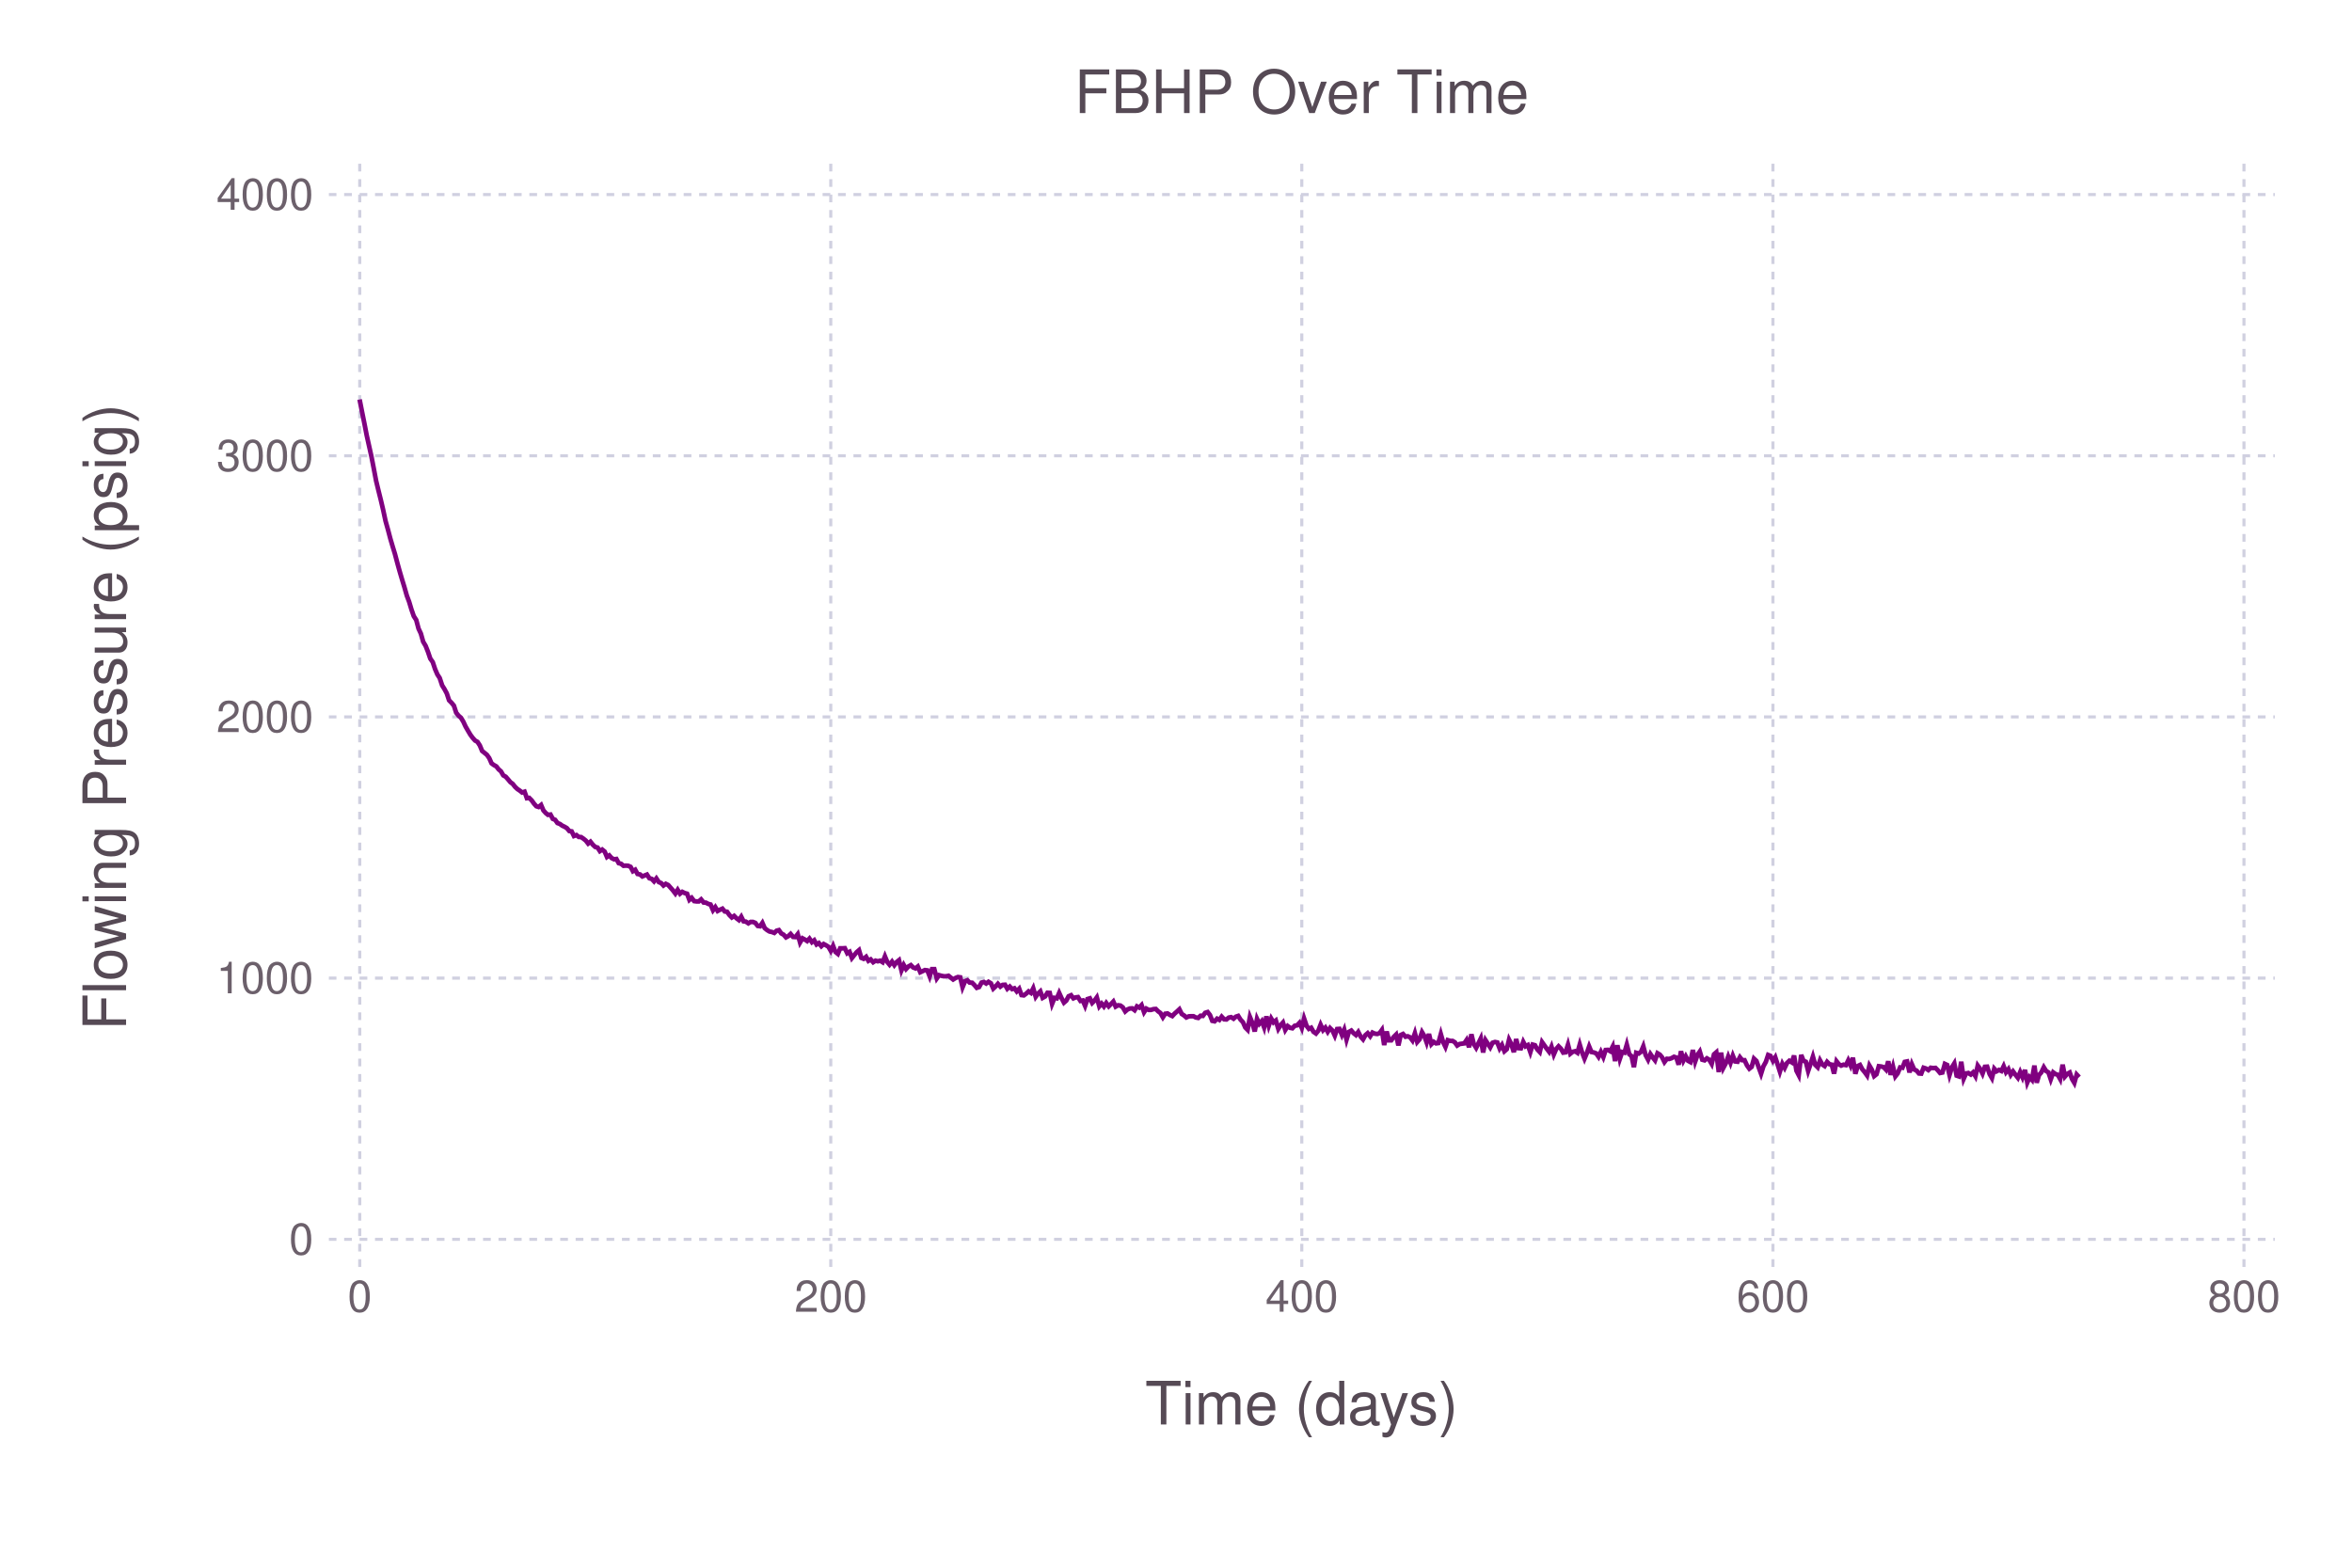
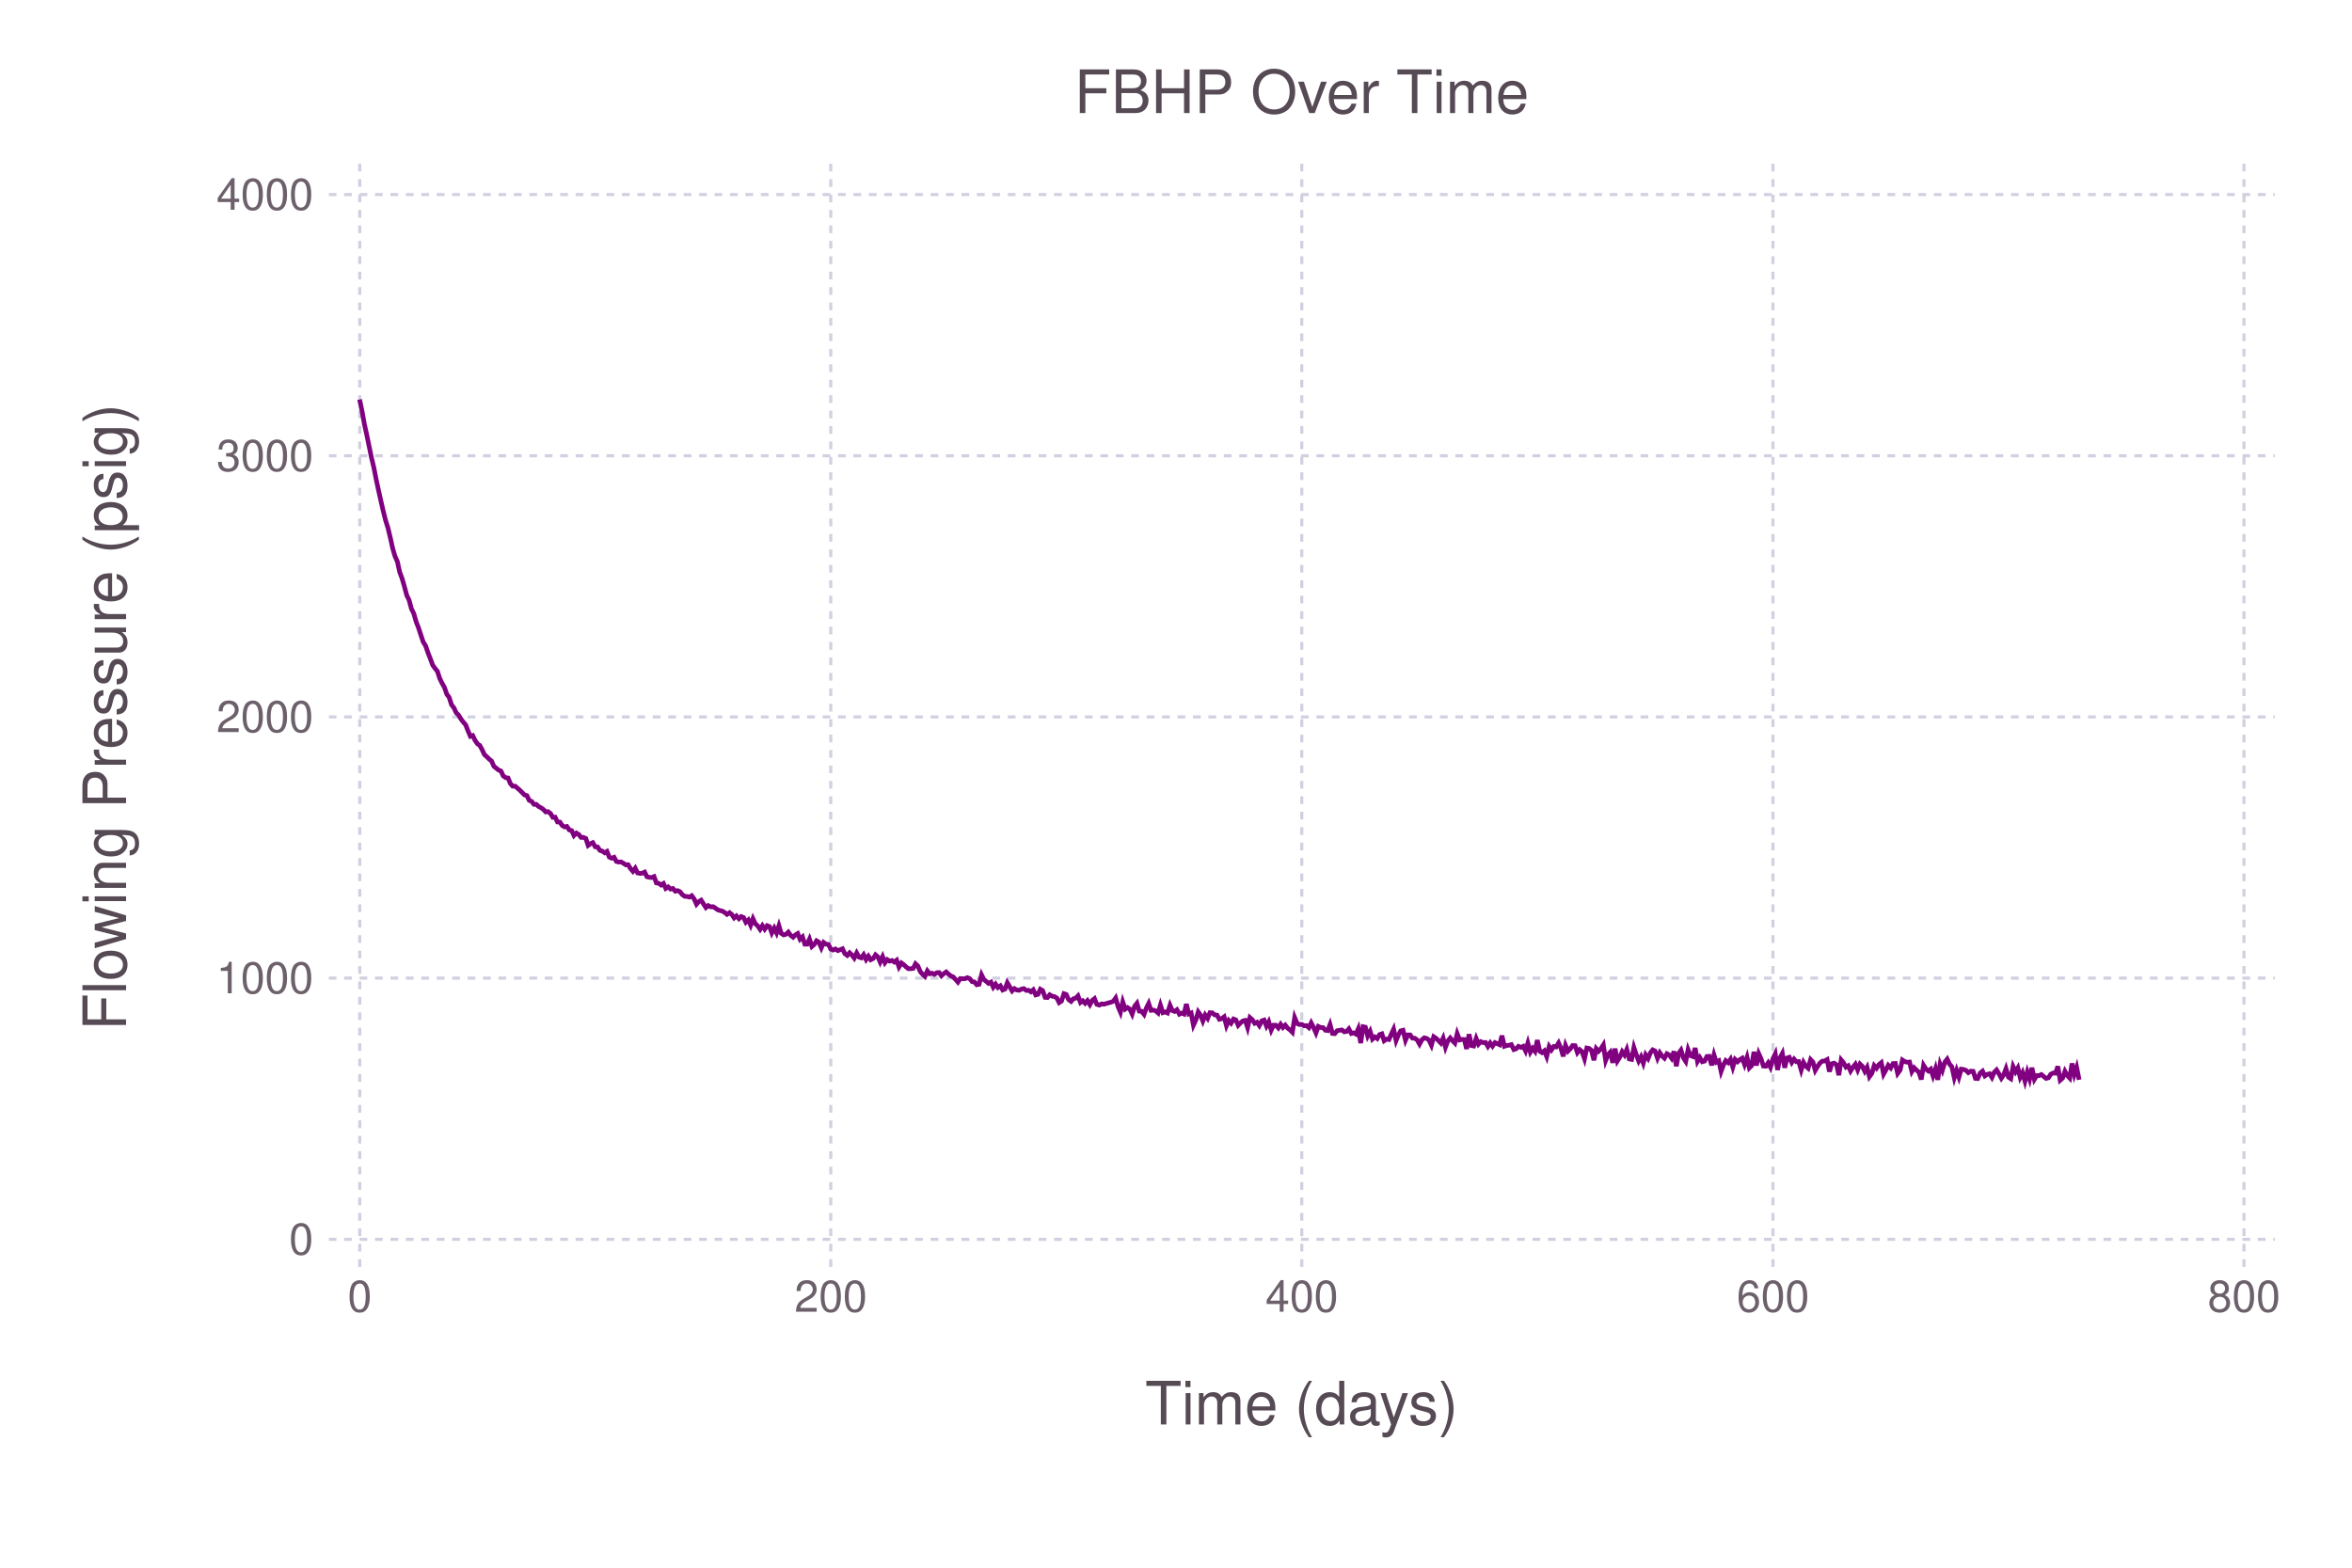
<svg xmlns="http://www.w3.org/2000/svg" version="1.2" width="152.4mm" height="101.6mm" viewBox="0 0 152.4 101.6" stroke="none" fill="#000000" stroke-width="0.3" font-size="3.88">
  <defs>
    <marker id="arrow" markerWidth="15" markerHeight="7" refX="5" refY="3.5" orient="auto" markerUnits="strokeWidth">
      <path d="M0,0 L15,3.5 L0,7 z" stroke="context-stroke" fill="context-stroke" />
    </marker>
  </defs>
-   <g class="plotroot xscalable yscalable" id="img-c1d2b36a-1">
-     <g font-size="3.88" font-family="'PT Sans','Helvetica Neue','Helvetica',sans-serif" fill="#564A55" stroke="#000000" stroke-opacity="0.000" id="img-c1d2b36a-2">
+   <g class="plotroot xscalable yscalable" id="img-7dd51940-1">
+     <g font-size="3.88" font-family="'PT Sans','Helvetica Neue','Helvetica',sans-serif" fill="#564A55" stroke="#000000" stroke-opacity="0.000" id="img-7dd51940-2">
      <g transform="translate(84.35,89.99)">
        <g class="primitive">
          <text text-anchor="middle" dy="0.6em">Time (days)</text>
        </g>
      </g>
    </g>
-     <g class="guide xlabels" font-size="2.82" font-family="'PT Sans Caption','Helvetica Neue','Helvetica',sans-serif" fill="#6C606B" id="img-c1d2b36a-3">
+     <g class="guide xlabels" font-size="2.82" font-family="'PT Sans Caption','Helvetica Neue','Helvetica',sans-serif" fill="#6C606B" id="img-7dd51940-3">
      <g transform="translate(23.31,83.32)">
        <g class="primitive">
          <text text-anchor="middle" dy="0.6em">0</text>
        </g>
      </g>
      <g transform="translate(53.83,83.32)">
        <g class="primitive">
          <text text-anchor="middle" dy="0.6em">200</text>
        </g>
      </g>
      <g transform="translate(84.35,83.32)">
        <g class="primitive">
          <text text-anchor="middle" dy="0.6em">400</text>
        </g>
      </g>
      <g transform="translate(114.88,83.32)">
        <g class="primitive">
          <text text-anchor="middle" dy="0.6em">600</text>
        </g>
      </g>
      <g transform="translate(145.4,83.32)">
        <g class="primitive">
          <text text-anchor="middle" dy="0.6em">800</text>
        </g>
      </g>
    </g>
-     <g clip-path="url(#img-c1d2b36a-4)">
-       <g id="img-c1d2b36a-5">
-         <g pointer-events="visible" fill="#000000" fill-opacity="0.000" stroke="#000000" stroke-opacity="0.000" class="guide background" id="img-c1d2b36a-6">
-           <g transform="translate(84.35,46.46)" id="img-c1d2b36a-7">
+     <g clip-path="url(#img-7dd51940-4)">
+       <g id="img-7dd51940-5">
+         <g pointer-events="visible" fill="#000000" fill-opacity="0.000" stroke="#000000" stroke-opacity="0.000" class="guide background" id="img-7dd51940-6">
+           <g transform="translate(84.35,46.46)" id="img-7dd51940-7">
            <path d="M-63.05,-35.85 L 63.05 -35.85 63.05 35.85 -63.05 35.85 z" class="primitive" />
          </g>
        </g>
-         <g class="guide ygridlines xfixed" stroke-dasharray="0.5,0.5" stroke-width="0.2" stroke="#D0D0E0" id="img-c1d2b36a-8">
-           <g transform="translate(84.35,80.32)" id="img-c1d2b36a-9">
+         <g class="guide ygridlines xfixed" stroke-dasharray="0.5,0.5" stroke-width="0.2" stroke="#D0D0E0" id="img-7dd51940-8">
+           <g transform="translate(84.35,80.32)" id="img-7dd51940-9">
            <path fill="none" d="M-63.05,0 L 63.05 0" class="primitive" />
          </g>
-           <g transform="translate(84.35,63.39)" id="img-c1d2b36a-10">
+           <g transform="translate(84.35,63.39)" id="img-7dd51940-10">
            <path fill="none" d="M-63.05,0 L 63.05 0" class="primitive" />
          </g>
-           <g transform="translate(84.35,46.46)" id="img-c1d2b36a-11">
+           <g transform="translate(84.35,46.46)" id="img-7dd51940-11">
            <path fill="none" d="M-63.05,0 L 63.05 0" class="primitive" />
          </g>
-           <g transform="translate(84.35,29.54)" id="img-c1d2b36a-12">
+           <g transform="translate(84.35,29.54)" id="img-7dd51940-12">
            <path fill="none" d="M-63.05,0 L 63.05 0" class="primitive" />
          </g>
-           <g transform="translate(84.35,12.61)" id="img-c1d2b36a-13">
+           <g transform="translate(84.35,12.61)" id="img-7dd51940-13">
            <path fill="none" d="M-63.05,0 L 63.05 0" class="primitive" />
          </g>
        </g>
-         <g class="guide xgridlines yfixed" stroke-dasharray="0.5,0.5" stroke-width="0.2" stroke="#D0D0E0" id="img-c1d2b36a-14">
-           <g transform="translate(23.31,46.46)" id="img-c1d2b36a-15">
+         <g class="guide xgridlines yfixed" stroke-dasharray="0.5,0.5" stroke-width="0.2" stroke="#D0D0E0" id="img-7dd51940-14">
+           <g transform="translate(23.31,46.46)" id="img-7dd51940-15">
            <path fill="none" d="M0,-35.85 L 0 35.85" class="primitive" />
          </g>
-           <g transform="translate(53.83,46.46)" id="img-c1d2b36a-16">
+           <g transform="translate(53.83,46.46)" id="img-7dd51940-16">
            <path fill="none" d="M0,-35.85 L 0 35.85" class="primitive" />
          </g>
-           <g transform="translate(84.35,46.46)" id="img-c1d2b36a-17">
+           <g transform="translate(84.35,46.46)" id="img-7dd51940-17">
            <path fill="none" d="M0,-35.85 L 0 35.85" class="primitive" />
          </g>
-           <g transform="translate(114.88,46.46)" id="img-c1d2b36a-18">
+           <g transform="translate(114.88,46.46)" id="img-7dd51940-18">
            <path fill="none" d="M0,-35.85 L 0 35.85" class="primitive" />
          </g>
-           <g transform="translate(145.4,46.46)" id="img-c1d2b36a-19">
+           <g transform="translate(145.4,46.46)" id="img-7dd51940-19">
            <path fill="none" d="M0,-35.85 L 0 35.85" class="primitive" />
          </g>
        </g>
-         <g class="plotpanel" id="img-c1d2b36a-20">
-           <g stroke-width="0.3" fill="#000000" fill-opacity="0.000" class="geometry" id="img-c1d2b36a-21">
-             <g class="color_RGB{N0f8}(0.502,0.0,0.502)" stroke-dasharray="none" stroke="#800080" id="img-c1d2b36a-22">
-               <g transform="translate(79.01,62.87)" id="img-c1d2b36a-23">
-                 <path fill="none" d="M-55.71,-36.98 L -55.55 -36.17 -55.4 -35.43 -55.25 -34.66 -55.1 -33.99 -54.94 -33.27 -54.79 -32.5 -54.64 -31.71 -54.48 -31.05 -54.33 -30.45 -54.18 -29.81 -54.03 -29.11 -53.87 -28.54 -53.72 -27.97 -53.57 -27.46 -53.42 -26.97 -53.26 -26.37 -53.11 -25.83 -52.96 -25.32 -52.81 -24.83 -52.65 -24.27 -52.5 -23.87 -52.35 -23.37 -52.2 -22.94 -52.04 -22.69 -51.89 -22.13 -51.74 -21.81 -51.59 -21.28 -51.43 -21.01 -51.28 -20.63 -51.13 -20.19 -50.97 -19.96 -50.82 -19.51 -50.67 -19.16 -50.52 -18.93 -50.36 -18.45 -50.21 -18.21 -50.06 -17.93 -49.91 -17.48 -49.75 -17.32 -49.6 -17.14 -49.45 -16.68 -49.3 -16.49 -49.14 -16.35 -48.99 -16.1 -48.84 -15.78 -48.69 -15.52 -48.53 -15.25 -48.38 -15.05 -48.23 -14.88 -48.07 -14.79 -47.92 -14.56 -47.77 -14.2 -47.62 -14.08 -47.46 -13.95 -47.31 -13.74 -47.16 -13.4 -47.01 -13.29 -46.85 -13.2 -46.7 -13.01 -46.55 -12.88 -46.4 -12.62 -46.24 -12.53 -46.09 -12.36 -45.94 -12.18 -45.79 -12.07 -45.63 -11.87 -45.48 -11.73 -45.33 -11.63 -45.18 -11.51 -45.02 -11.56 -44.87 -11.14 -44.72 -11.16 -44.56 -11 -44.41 -10.79 -44.26 -10.62 -44.11 -10.57 -43.95 -10.7 -43.8 -10.35 -43.65 -10.18 -43.5 -10.06 -43.34 -10.08 -43.19 -9.8 -43.04 -9.74 -42.89 -9.53 -42.73 -9.47 -42.58 -9.36 -42.43 -9.29 -42.28 -9.2 -42.12 -9.01 -41.97 -8.99 -41.82 -8.69 -41.66 -8.75 -41.51 -8.63 -41.36 -8.62 -41.21 -8.52 -41.05 -8.39 -40.9 -8.2 -40.75 -8.32 -40.6 -8.13 -40.44 -7.98 -40.29 -7.94 -40.14 -7.71 -39.99 -7.81 -39.83 -7.68 -39.68 -7.33 -39.53 -7.43 -39.38 -7.26 -39.22 -7.18 -39.07 -7.2 -38.92 -6.93 -38.77 -6.89 -38.61 -6.76 -38.46 -6.77 -38.31 -6.76 -38.15 -6.69 -38 -6.41 -37.85 -6.5 -37.7 -6.23 -37.54 -6.2 -37.39 -6.07 -37.24 -6.13 -37.09 -6.19 -36.93 -5.95 -36.78 -5.91 -36.63 -5.75 -36.48 -5.94 -36.32 -5.7 -36.17 -5.64 -36.02 -5.48 -35.87 -5.59 -35.71 -5.51 -35.56 -5.34 -35.41 -5.17 -35.25 -4.96 -35.1 -5.2 -34.95 -4.95 -34.8 -5.07 -34.64 -4.99 -34.49 -4.95 -34.34 -4.55 -34.19 -4.68 -34.03 -4.47 -33.88 -4.45 -33.73 -4.45 -33.58 -4.58 -33.42 -4.38 -33.27 -4.37 -33.12 -4.29 -32.97 -4.25 -32.81 -3.88 -32.66 -4.08 -32.51 -3.83 -32.36 -3.91 -32.2 -3.98 -32.05 -3.8 -31.9 -3.78 -31.74 -3.56 -31.59 -3.41 -31.44 -3.51 -31.29 -3.36 -31.13 -3.24 -30.98 -3.46 -30.83 -3.16 -30.68 -3.14 -30.52 -3.03 -30.37 -3.12 -30.22 -3.12 -30.07 -3.06 -29.91 -2.86 -29.76 -2.84 -29.61 -3.06 -29.46 -2.72 -29.3 -2.59 -29.15 -2.5 -29 -2.47 -28.84 -2.41 -28.69 -2.55 -28.54 -2.59 -28.39 -2.38 -28.23 -2.29 -28.08 -2.12 -27.93 -2.2 -27.78 -2.34 -27.62 -2.15 -27.47 -2.14 -27.32 -2.33 -27.17 -1.79 -27.01 -2.06 -26.86 -1.98 -26.71 -1.88 -26.56 -2.04 -26.4 -1.81 -26.25 -1.93 -26.1 -1.66 -25.95 -1.75 -25.79 -1.55 -25.64 -1.69 -25.49 -1.61 -25.33 -1.51 -25.18 -1.25 -25.03 -1.57 -24.88 -1.18 -24.72 -1.05 -24.57 -1.41 -24.42 -1.41 -24.27 -1.42 -24.11 -1.09 -23.96 -1.18 -23.81 -0.78 -23.66 -0.97 -23.5 -1.16 -23.35 -1.29 -23.2 -0.79 -23.05 -0.73 -22.89 -0.86 -22.74 -0.6 -22.59 -0.69 -22.43 -0.51 -22.28 -0.61 -22.13 -0.57 -21.98 -0.61 -21.82 -0.51 -21.67 -0.89 -21.52 -0.53 -21.37 -0.35 -21.21 -0.55 -21.06 -0.32 -20.91 -0.52 -20.76 -0.64 -20.6 0.02 -20.45 -0.33 -20.3 -0.07 -20.15 -0.23 -19.99 -0.32 -19.84 -0.17 -19.69 -0.11 -19.54 -0.23 -19.38 0.14 -19.23 0.07 -19.08 0 -18.92 0.02 -18.77 0.41 -18.62 -0.06 -18.47 -0.06 -18.31 0.54 -18.16 0.33 -18.01 0.37 -17.86 0.4 -17.7 0.4 -17.55 0.37 -17.4 0.49 -17.25 0.61 -17.09 0.51 -16.94 0.45 -16.79 0.47 -16.64 1.11 -16.48 0.72 -16.33 0.66 -16.18 0.81 -16.02 0.82 -15.87 0.97 -15.72 1.15 -15.57 1.1 -15.41 0.81 -15.26 0.77 -15.11 0.87 -14.96 0.76 -14.8 0.86 -14.65 1.2 -14.5 1.06 -14.35 0.89 -14.19 1.07 -14.04 0.96 -13.89 0.95 -13.74 1.21 -13.58 1.07 -13.43 1.23 -13.28 1.18 -13.13 1.38 -12.97 1.21 -12.82 1.62 -12.67 1.64 -12.51 1.52 -12.36 1.38 -12.21 1.48 -12.06 1.18 -11.9 1.73 -11.75 1.52 -11.6 1.38 -11.45 1.8 -11.29 1.71 -11.14 1.47 -10.99 1.48 -10.84 2.19 -10.68 1.8 -10.53 1.83 -10.38 1.48 -10.23 1.81 -10.07 2.11 -9.92 1.98 -9.77 1.7 -9.61 1.63 -9.46 1.83 -9.31 1.77 -9.16 1.75 -9 2 -8.85 1.97 -8.7 2.32 -8.55 1.88 -8.39 1.83 -8.24 2.13 -8.09 1.98 -7.94 1.77 -7.78 2.35 -7.63 2.17 -7.48 2.36 -7.33 2.13 -7.17 2.35 -7.02 2.2 -6.87 2.04 -6.72 2.37 -6.56 2.28 -6.41 2.3 -6.26 2.41 -6.1 2.68 -5.95 2.55 -5.8 2.49 -5.65 2.48 -5.49 2.6 -5.34 2.35 -5.19 2.43 -5.04 2.27 -4.88 2.73 -4.73 2.5 -4.58 2.58 -4.43 2.58 -4.27 2.53 -4.12 2.52 -3.97 2.67 -3.82 2.78 -3.66 3.06 -3.51 2.83 -3.36 2.81 -3.2 2.91 -3.05 2.98 -2.9 2.82 -2.75 2.69 -2.59 2.54 -2.44 2.84 -2.29 2.94 -2.14 3.07 -1.98 3 -1.83 2.99 -1.68 2.99 -1.53 3.07 -1.37 3.1 -1.22 2.96 -1.07 2.97 -0.92 2.77 -0.76 2.72 -0.61 2.91 -0.46 3.29 -0.31 3.32 -0.15 3.15 0 3.23 0.15 3.02 0.31 3.19 0.46 3.2 0.61 3.08 0.76 3.05 0.92 3.15 1.07 3.02 1.22 2.97 1.37 3.21 1.53 3.38 1.68 3.72 1.83 3.87 1.98 3.04 2.14 3.43 2.29 3.98 2.44 3.16 2.59 3.48 2.75 3.3 2.9 3.71 3.05 3 3.2 3.61 3.36 3.14 3.51 3.39 3.66 3.27 3.82 3.81 3.97 3.57 4.12 3.4 4.27 3.88 4.43 3.63 4.58 3.74 4.73 3.77 4.88 3.61 5.04 3.58 5.19 3.42 5.34 3.75 5.49 3.14 5.65 3.61 5.8 3.81 5.95 3.74 6.1 4 6.26 4.11 6.41 3.93 6.56 3.54 6.72 3.89 6.87 3.73 7.02 4 7.17 3.76 7.33 3.92 7.48 4.25 7.63 3.82 7.78 3.81 7.94 4.2 8.09 3.86 8.24 4.51 8.39 4.01 8.55 3.92 8.7 4.09 8.85 4.21 9 4.01 9.16 4.32 9.31 4.49 9.46 4.22 9.61 4.09 9.77 4.29 9.92 4.05 10.07 4.12 10.23 4.14 10.38 4.09 10.53 3.88 10.68 4.86 10.84 3.98 10.99 4.55 11.14 4.55 11.29 4.34 11.45 4.18 11.6 4.88 11.75 4.21 11.9 4.14 12.06 4.32 12.21 4.29 12.36 4.36 12.51 4.56 12.67 4.09 12.82 4.66 12.97 4.49 13.13 4.02 13.28 4.27 13.43 4.69 13.58 4.14 13.74 4.8 13.89 4.65 14.04 4.75 14.19 4.73 14.35 4.15 14.5 4.67 14.65 4.98 14.8 4.54 14.96 4.59 15.11 4.59 15.26 4.68 15.41 4.89 15.57 4.79 15.72 4.77 15.87 4.75 16.02 4.53 16.18 5 16.33 4.16 16.48 4.78 16.64 5.04 16.79 4.74 16.94 4.43 17.09 5.34 17.25 4.55 17.4 4.78 17.55 5.01 17.7 4.71 17.86 4.66 18.01 4.69 18.16 5.08 18.31 4.85 18.47 5.26 18.62 5.13 18.77 4.51 18.92 4.81 19.08 5.32 19.23 4.47 19.38 5.06 19.54 5.07 19.69 4.65 19.84 4.94 19.99 4.86 20.15 5.32 20.3 4.83 20.45 4.87 20.6 5.14 20.76 5.31 20.91 4.67 21.06 4.88 21.21 5.09 21.37 5.3 21.52 4.96 21.67 5.47 21.82 5.12 21.98 4.94 22.13 5.09 22.28 5.35 22.43 5.33 22.59 4.83 22.74 5.42 22.89 5.3 23.05 5.26 23.2 5.36 23.35 4.83 23.5 5.33 23.66 5.74 23.81 5.38 23.96 4.95 24.11 5.31 24.27 5.34 24.42 5.4 24.57 5.62 24.72 5.3 24.88 5.64 25.03 5.18 25.18 5.17 25.33 5.26 25.49 4.95 25.64 5.9 25.79 4.87 25.95 5.75 26.1 5.31 26.25 5.35 26.4 4.83 26.56 5.45 26.71 5.58 26.86 6.29 27.01 5.36 27.17 5.41 27.32 5.3 27.47 4.94 27.62 5.51 27.78 5.81 27.93 5.44 28.08 5.66 28.23 5.85 28.39 5.39 28.54 5.48 28.69 5.66 28.84 5.96 29 5.75 29.15 5.76 29.3 5.71 29.46 5.62 29.61 5.67 29.76 6.13 29.91 5.26 30.07 5.87 30.22 5.59 30.37 5.88 30.52 5.96 30.68 5.18 30.83 5.93 30.98 5.5 31.13 5.28 31.29 5.81 31.44 5.85 31.59 5.72 31.74 5.81 31.9 6.08 32.05 5.46 32.2 5.33 32.36 6.61 32.51 5.35 32.66 6.33 32.81 6.05 32.97 5.61 33.12 6.01 33.27 5.55 33.42 5.92 33.58 5.94 33.73 5.65 33.88 5.84 34.03 5.84 34.19 6.18 34.34 6.39 34.49 6.27 34.64 5.74 34.8 5.89 34.95 6.31 35.1 6.72 35.25 6.24 35.41 5.95 35.56 5.5 35.71 5.56 35.87 5.88 36.02 5.65 36.17 6.11 36.32 6.58 36.48 6.07 36.63 6.34 36.78 6.02 36.93 5.88 37.09 5.98 37.24 5.54 37.39 6.52 37.54 6.81 37.7 5.5 37.85 5.88 38 5.94 38.15 6.54 38.31 6.07 38.46 5.61 38.61 6.14 38.77 6.3 38.92 5.85 39.07 6.12 39.22 6.22 39.38 5.95 39.53 6.1 39.68 6.13 39.83 6.71 39.99 5.91 40.14 6.1 40.29 6.19 40.44 6.13 40.6 6.16 40.75 5.85 40.9 6.18 41.05 5.68 41.21 6.72 41.36 6.22 41.51 6.15 41.66 6.43 41.82 6.62 41.97 6.83 42.12 6.19 42.28 6.46 42.43 6.87 42.58 6.75 42.73 6.23 42.89 6.25 43.04 6.29 43.19 6.45 43.34 5.91 43.5 6.79 43.65 6.26 43.8 6.89 43.95 6.7 44.11 6.31 44.26 6.33 44.41 5.95 44.56 5.92 44.72 6.63 44.87 6.1 45.02 6.44 45.18 6.52 45.33 6.7 45.48 6.71 45.63 6.33 45.79 6.38 45.94 6.48 46.09 6.33 46.24 6.35 46.4 6.34 46.55 6.49 46.7 6.67 46.85 6.64 47.01 6.08 47.16 6.15 47.31 6.8 47.46 6.31 47.62 6.05 47.77 6.84 47.92 6.89 48.07 5.94 48.23 7.04 48.38 6.7 48.53 6.67 48.69 6.77 48.84 6.63 48.99 6.88 49.14 6.19 49.3 6.41 49.45 6.71 49.6 6.27 49.75 6.26 49.91 6.74 50.06 7 50.21 6.39 50.36 6.56 50.52 6.47 50.67 6.54 50.82 6.23 50.97 6.62 51.13 6.42 51.28 6.79 51.43 6.57 51.59 6.79 51.74 6.98 51.89 6.61 52.04 6.95 52.2 6.47 52.35 7.29 52.5 6.94 52.65 7.11 52.81 6.19 52.96 7.3 53.11 6.8 53.26 6.63 53.42 6.3 53.57 6.54 53.72 6.63 53.87 7.08 54.03 6.63 54.18 6.74 54.33 6.79 54.48 7.06 54.64 6.13 54.79 6.9 54.94 6.73 55.1 6.64 55.25 7.06 55.4 7.31 55.55 6.77 55.71 6.94" class="primitive" />
+         <g class="plotpanel" id="img-7dd51940-20">
+           <g stroke-width="0.3" fill="#000000" fill-opacity="0.000" class="geometry" id="img-7dd51940-21">
+             <g class="color_RGB{N0f8}(0.502,0.0,0.502)" stroke-dasharray="none" stroke="#800080" id="img-7dd51940-22">
+               <g transform="translate(79.01,62.85)" id="img-7dd51940-23">
+                 <path fill="none" d="M-55.71,-36.96 L -55.55 -36.2 -55.4 -35.36 -55.25 -34.69 -55.1 -33.96 -54.94 -33.19 -54.79 -32.57 -54.64 -31.8 -54.48 -31.06 -54.33 -30.39 -54.18 -29.74 -54.03 -29.14 -53.87 -28.63 -53.72 -28.01 -53.57 -27.33 -53.42 -26.81 -53.26 -26.45 -53.11 -25.77 -52.96 -25.37 -52.81 -24.85 -52.65 -24.26 -52.5 -23.95 -52.35 -23.39 -52.2 -23.09 -52.04 -22.54 -51.89 -22.16 -51.74 -21.7 -51.59 -21.25 -51.43 -20.99 -51.28 -20.55 -51.13 -20.17 -50.97 -19.74 -50.82 -19.53 -50.67 -19.35 -50.52 -18.89 -50.36 -18.56 -50.21 -18.3 -50.06 -17.86 -49.91 -17.66 -49.75 -17.17 -49.6 -16.98 -49.45 -16.66 -49.3 -16.51 -49.14 -16.25 -48.99 -16.05 -48.84 -15.88 -48.69 -15.5 -48.53 -15.13 -48.38 -15.18 -48.23 -14.87 -48.07 -14.64 -47.92 -14.54 -47.77 -14.26 -47.62 -13.94 -47.46 -13.8 -47.31 -13.65 -47.16 -13.53 -47.01 -13.19 -46.85 -13.06 -46.7 -12.94 -46.55 -12.88 -46.4 -12.56 -46.24 -12.45 -46.09 -12.43 -45.94 -12.07 -45.79 -11.9 -45.63 -11.9 -45.48 -11.77 -45.33 -11.64 -45.18 -11.49 -45.02 -11.33 -44.87 -11.29 -44.72 -10.98 -44.56 -10.91 -44.41 -10.72 -44.26 -10.72 -44.11 -10.58 -43.95 -10.5 -43.8 -10.39 -43.65 -10.23 -43.5 -10.25 -43.34 -10.13 -43.19 -9.88 -43.04 -9.89 -42.89 -9.58 -42.73 -9.57 -42.58 -9.35 -42.43 -9.26 -42.28 -9.29 -42.12 -9.06 -41.97 -9.02 -41.82 -8.7 -41.66 -8.86 -41.51 -8.77 -41.36 -8.58 -41.21 -8.58 -41.05 -8.51 -40.9 -8.06 -40.75 -8.17 -40.6 -8.24 -40.44 -7.97 -40.29 -7.96 -40.14 -7.74 -39.99 -7.69 -39.83 -7.58 -39.68 -7.67 -39.53 -7.3 -39.38 -7.23 -39.22 -7.29 -39.07 -7.02 -38.92 -6.98 -38.77 -6.99 -38.61 -6.9 -38.46 -6.8 -38.31 -6.81 -38.15 -6.55 -38 -6.38 -37.85 -6.58 -37.7 -6.28 -37.54 -6.24 -37.39 -6.26 -37.24 -6.33 -37.09 -6.03 -36.93 -5.99 -36.78 -5.98 -36.63 -6.04 -36.48 -5.63 -36.32 -5.6 -36.17 -5.49 -36.02 -5.59 -35.87 -5.27 -35.71 -5.37 -35.56 -5.23 -35.41 -5.27 -35.25 -5.09 -35.1 -5.13 -34.95 -5.06 -34.8 -4.87 -34.64 -4.76 -34.49 -4.75 -34.34 -4.71 -34.19 -4.8 -34.03 -4.59 -33.88 -4.25 -33.73 -4.42 -33.58 -4.51 -33.42 -4.26 -33.27 -4.03 -33.12 -4.16 -32.97 -4.08 -32.81 -4.09 -32.66 -4 -32.51 -3.89 -32.36 -3.84 -32.2 -3.8 -32.05 -3.71 -31.9 -3.59 -31.74 -3.7 -31.59 -3.58 -31.44 -3.36 -31.29 -3.49 -31.13 -3.31 -30.98 -3.45 -30.83 -3.39 -30.68 -3.08 -30.52 -3.23 -30.37 -2.89 -30.22 -3.31 -30.07 -2.99 -29.91 -2.84 -29.76 -2.62 -29.61 -2.86 -29.46 -2.63 -29.3 -2.86 -29.15 -2.8 -29 -2.39 -28.84 -2.7 -28.69 -2.39 -28.54 -2.85 -28.39 -2.36 -28.23 -2.26 -28.08 -2.3 -27.93 -2.44 -27.78 -2.23 -27.62 -2.11 -27.47 -2.26 -27.32 -2.35 -27.17 -1.98 -27.01 -2.13 -26.86 -1.66 -26.71 -1.66 -26.56 -1.99 -26.4 -1.51 -26.25 -1.64 -26.1 -1.88 -25.95 -1.79 -25.79 -1.42 -25.64 -1.77 -25.49 -1.66 -25.33 -1.64 -25.18 -1.34 -25.03 -1.28 -24.88 -1.35 -24.72 -1.24 -24.57 -1.3 -24.42 -1.36 -24.27 -1.05 -24.11 -0.93 -23.96 -1.1 -23.81 -0.96 -23.66 -0.76 -23.5 -1.09 -23.35 -0.82 -23.2 -0.77 -23.05 -0.98 -22.89 -0.66 -22.74 -0.88 -22.59 -0.65 -22.43 -0.73 -22.28 -0.97 -22.13 -0.84 -21.98 -0.5 -21.82 -0.85 -21.67 -0.46 -21.52 -0.66 -21.37 -0.56 -21.21 -0.6 -21.06 -0.5 -20.91 -0.62 -20.76 -0.18 -20.6 -0.44 -20.45 -0.33 -20.3 -0.19 -20.15 -0.07 -19.99 -0.07 -19.84 -0.09 -19.69 -0.39 -19.54 -0.25 -19.38 0.12 -19.23 0.29 -19.08 0.43 -18.92 0.07 -18.77 0.26 -18.62 0.22 -18.47 0.3 -18.31 0.19 -18.16 0.18 -18.01 0.39 -17.86 0.25 -17.7 0.14 -17.55 0.28 -17.4 0.4 -17.25 0.46 -17.09 0.63 -16.94 0.8 -16.79 0.57 -16.64 0.58 -16.48 0.58 -16.33 0.51 -16.18 0.57 -16.02 0.77 -15.87 0.79 -15.72 0.97 -15.57 0.94 -15.41 0.33 -15.26 0.63 -15.11 0.75 -14.96 0.88 -14.8 0.8 -14.65 1.13 -14.5 0.93 -14.35 1.15 -14.19 1.04 -14.04 1.31 -13.89 1.25 -13.74 0.84 -13.58 1.11 -13.43 1.37 -13.28 1.22 -13.13 1.31 -12.97 1.33 -12.82 1.25 -12.67 1.22 -12.51 1.34 -12.36 1.33 -12.21 1.43 -12.06 1.3 -11.9 1.63 -11.75 1.59 -11.6 1.26 -11.45 1.35 -11.29 1.79 -11.14 1.8 -10.99 1.62 -10.84 1.71 -10.68 1.74 -10.53 1.83 -10.38 2.13 -10.23 2.03 -10.07 1.55 -9.92 1.6 -9.77 1.93 -9.61 2.05 -9.46 1.88 -9.31 1.84 -9.16 1.69 -9 2.12 -8.85 2.01 -8.7 2.17 -8.55 2 -8.39 2.26 -8.24 1.99 -8.09 1.87 -7.94 2.24 -7.78 2.29 -7.63 2.21 -7.48 2.23 -7.33 2.19 -7.17 2.14 -7.02 2.1 -6.87 2.04 -6.72 1.83 -6.56 2.4 -6.41 2.75 -6.26 2.08 -6.1 2.55 -5.95 2.45 -5.8 2.55 -5.65 2.87 -5.49 2.36 -5.34 2.17 -5.19 2.68 -5.04 2.69 -4.88 2.89 -4.73 2.48 -4.58 2.18 -4.43 2.63 -4.27 2.61 -4.12 2.67 -3.97 2.8 -3.82 2.29 -3.66 2.78 -3.51 2.73 -3.36 2.8 -3.2 2.3 -3.05 2.64 -2.9 2.7 -2.75 2.59 -2.59 2.88 -2.44 2.81 -2.29 2.87 -2.14 2.22 -1.98 2.86 -1.83 2.8 -1.68 3.59 -1.53 3.27 -1.37 2.73 -1.22 2.94 -1.07 3.32 -0.92 2.93 -0.76 3.15 -0.61 2.78 -0.46 2.79 -0.31 2.92 -0.15 2.94 0 3.21 0.15 3.17 0.31 3.05 0.46 3.63 0.61 3.29 0.76 3.46 0.92 3.19 1.07 3.25 1.22 3.6 1.37 3.44 1.53 3.31 1.68 3.28 1.83 3.75 1.98 3.1 2.14 3.24 2.29 3.47 2.44 3.4 2.59 3.62 2.75 3.31 2.9 3.26 3.05 3.65 3.2 3.37 3.36 3.91 3.51 3.59 3.66 3.59 3.82 3.77 3.97 3.53 4.12 3.74 4.27 3.59 4.43 3.79 4.58 3.9 4.73 4.05 4.88 3.1 5.04 3.48 5.19 3.55 5.34 3.54 5.49 3.63 5.65 3.62 5.8 3.75 5.95 3.44 6.1 3.73 6.26 4.09 6.41 3.67 6.56 3.74 6.72 3.75 6.87 3.92 7.02 3.94 7.17 3.55 7.33 4.13 7.48 4.14 7.63 3.95 7.78 3.92 7.94 3.9 8.09 4.02 8.24 4 8.39 3.83 8.55 4.13 8.7 4.09 8.85 4.17 9 3.83 9.16 4.75 9.31 3.69 9.46 3.72 9.61 4.29 9.77 3.99 9.92 4.49 10.07 4.35 10.23 4.46 10.38 4.2 10.53 4.15 10.68 4.6 10.84 4.49 10.99 4.52 11.14 4.17 11.29 3.85 11.45 4.59 11.6 4.22 11.75 3.96 11.9 3.92 12.06 4.57 12.21 4.22 12.36 4.22 12.51 4.43 12.67 4.44 12.82 4.55 12.97 4.82 13.13 4.53 13.28 4.41 13.43 4.45 13.58 4.55 13.74 4.89 13.89 4.34 14.04 4.44 14.19 4.58 14.35 4.75 14.5 4.43 14.65 5.02 14.8 4.62 14.96 4.42 15.11 4.6 15.26 4.75 15.41 4.14 15.57 4.55 15.72 4.51 15.87 4.52 16.02 5.13 16.18 4.18 16.33 4.91 16.48 4.94 16.64 4.45 16.79 4.82 16.94 4.66 17.09 4.72 17.25 4.71 17.4 4.97 17.55 4.74 17.7 4.95 17.86 4.72 18.01 4.79 18.16 4.86 18.31 4.27 18.47 4.96 18.62 4.91 18.77 4.89 18.92 4.85 19.08 5.17 19.23 5.12 19.38 4.96 19.54 5.03 19.69 4.96 19.84 5.26 19.99 4.75 20.15 5.34 20.3 5.09 20.45 5.28 20.6 4.56 20.76 5.28 20.91 5.37 21.06 5.25 21.21 5.63 21.37 4.97 21.52 5.19 21.67 4.97 21.82 5 21.98 4.74 22.13 5.08 22.28 5.61 22.43 4.9 22.59 5.27 22.74 5.12 22.89 4.91 23.05 4.92 23.2 5.37 23.35 5.18 23.5 5.31 23.66 5.77 23.81 5.07 23.96 5.1 24.11 5.22 24.27 5.86 24.42 5.11 24.57 5.28 24.72 5.12 24.88 4.87 25.03 5.88 25.18 5.5 25.33 5.34 25.49 6.03 25.64 5.11 25.79 5.91 25.95 5.66 26.1 5.31 26.25 5.52 26.4 5.16 26.56 5.78 26.71 5.81 26.86 5.04 27.01 5.49 27.17 5.91 27.32 5.64 27.47 6.05 27.62 5.51 27.78 5.75 27.93 5.38 28.08 5.19 28.23 5.26 28.39 5.73 28.54 5.38 28.69 5.59 28.84 5.73 29 5.44 29.15 5.52 29.3 5.73 29.46 5.29 29.61 6.25 29.76 5.42 29.91 5.21 30.07 5.71 30.22 5.94 30.37 5.18 30.52 5.56 30.68 5.62 30.83 5.07 30.98 5.94 31.13 5.69 31.29 5.96 31.44 5.92 31.59 5.62 31.74 5.61 31.9 6.19 32.05 5.52 32.2 5.99 32.36 5.9 32.51 6.59 32.66 6.18 32.81 5.89 32.97 6.02 33.12 5.8 33.27 6.31 33.42 5.81 33.58 5.96 33.73 5.82 33.88 5.73 34.03 6.14 34.19 5.67 34.34 6.36 34.49 6.21 34.64 5.32 34.8 6.2 34.95 5.44 35.1 5.77 35.25 6.24 35.41 6.25 35.56 6.03 35.71 6.32 35.87 5.76 36.02 5.45 36.17 6.49 36.32 5.72 36.48 5.42 36.63 6.35 36.78 5.72 36.93 5.67 37.09 6.01 37.24 5.79 37.39 5.96 37.54 5.95 37.7 6.5 37.85 6 38 6.25 38.15 6.38 38.31 5.82 38.46 5.98 38.61 6.52 38.77 6.25 38.92 6.04 39.07 5.92 39.22 5.91 39.38 5.82 39.53 6.6 39.68 6.09 39.83 6.05 39.99 6.15 40.14 6.83 40.29 5.84 40.44 6.02 40.6 6.31 40.75 6.22 40.9 6.56 41.05 6.32 41.21 6.12 41.36 6.49 41.51 6.11 41.66 6.25 41.82 6.58 41.97 6.32 42.12 6.93 42.28 6.71 42.43 6.21 42.58 6.38 42.73 6.15 42.89 6.02 43.04 6.76 43.19 6.49 43.34 6.19 43.5 6.36 43.65 6.08 43.8 6.07 43.95 6.72 44.11 6.5 44.26 5.85 44.41 5.95 44.56 5.99 44.72 5.98 44.87 6.6 45.02 6.35 45.18 6.51 45.33 6.64 45.48 7.11 45.63 6.19 45.79 6.44 45.94 6.56 46.09 6.44 46.24 6.88 46.4 6.41 46.55 7.13 46.7 6.13 46.85 6.51 47.01 5.98 47.16 5.79 47.31 6.11 47.46 6.28 47.62 7 47.77 6.52 47.92 6.96 48.07 6.44 48.23 6.46 48.38 6.52 48.53 6.67 48.69 6.57 48.84 6.58 48.99 7.04 49.14 7.05 49.3 6.69 49.45 6.57 49.6 6.88 49.75 6.78 49.91 6.74 50.06 6.98 50.21 6.64 50.36 6.49 50.52 6.75 50.67 7.03 50.82 6.81 50.97 6.41 51.13 6.96 51.28 7.06 51.43 6.27 51.59 6.61 51.74 6.36 51.89 6.97 52.04 6.67 52.2 7.22 52.35 6.63 52.5 7.08 52.65 6.35 52.81 7.1 52.96 6.86 53.11 6.86 53.26 6.79 53.42 6.92 53.57 7.04 53.72 7 53.87 6.77 54.03 6.69 54.18 6.7 54.33 6.26 54.48 7.16 54.64 7.02 54.79 6.58 54.94 6.85 55.1 7.02 55.25 6.07 55.4 6.78 55.55 6.33 55.71 7.13" class="primitive" />
              </g>
            </g>
          </g>
        </g>
      </g>
    </g>
-     <g class="guide ylabels" font-size="2.82" font-family="'PT Sans Caption','Helvetica Neue','Helvetica',sans-serif" fill="#6C606B" id="img-c1d2b36a-24">
-       <g transform="translate(20.3,80.32)" id="img-c1d2b36a-25">
+     <g class="guide ylabels" font-size="2.82" font-family="'PT Sans Caption','Helvetica Neue','Helvetica',sans-serif" fill="#6C606B" id="img-7dd51940-24">
+       <g transform="translate(20.3,80.32)" id="img-7dd51940-25">
        <g class="primitive">
          <text text-anchor="end" dy="0.35em">0</text>
        </g>
      </g>
-       <g transform="translate(20.3,63.39)" id="img-c1d2b36a-26">
+       <g transform="translate(20.3,63.39)" id="img-7dd51940-26">
        <g class="primitive">
          <text text-anchor="end" dy="0.35em">1000</text>
        </g>
      </g>
-       <g transform="translate(20.3,46.46)" id="img-c1d2b36a-27">
+       <g transform="translate(20.3,46.46)" id="img-7dd51940-27">
        <g class="primitive">
          <text text-anchor="end" dy="0.35em">2000</text>
        </g>
      </g>
-       <g transform="translate(20.3,29.54)" id="img-c1d2b36a-28">
+       <g transform="translate(20.3,29.54)" id="img-7dd51940-28">
        <g class="primitive">
          <text text-anchor="end" dy="0.35em">3000</text>
        </g>
      </g>
-       <g transform="translate(20.3,12.61)" id="img-c1d2b36a-29">
+       <g transform="translate(20.3,12.61)" id="img-7dd51940-29">
        <g class="primitive">
          <text text-anchor="end" dy="0.35em">4000</text>
        </g>
      </g>
    </g>
-     <g font-size="3.88" font-family="'PT Sans','Helvetica Neue','Helvetica',sans-serif" fill="#564A55" stroke="#000000" stroke-opacity="0.000" id="img-c1d2b36a-30">
-       <g transform="translate(8.81,44.46)" id="img-c1d2b36a-31">
+     <g font-size="3.88" font-family="'PT Sans','Helvetica Neue','Helvetica',sans-serif" fill="#564A55" stroke="#000000" stroke-opacity="0.000" id="img-7dd51940-30">
+       <g transform="translate(8.81,44.46)" id="img-7dd51940-31">
        <g class="primitive">
          <text text-anchor="middle" dy="0.35em" transform="rotate(-90,0, 2)">Flowing Pressure (psig)</text>
        </g>
      </g>
    </g>
-     <g font-size="3.88" font-family="'PT Sans','Helvetica Neue','Helvetica',sans-serif" fill="#564A55" stroke="#000000" stroke-opacity="0.000" id="img-c1d2b36a-32">
-       <g transform="translate(84.35,5)" id="img-c1d2b36a-33">
+     <g font-size="3.88" font-family="'PT Sans','Helvetica Neue','Helvetica',sans-serif" fill="#564A55" stroke="#000000" stroke-opacity="0.000" id="img-7dd51940-32">
+       <g transform="translate(84.35,5)" id="img-7dd51940-33">
        <g class="primitive">
          <text text-anchor="middle" dy="0.6em">FBHP Over Time</text>
        </g>
      </g>
    </g>
  </g>
  <defs>
-     <clipPath id="img-c1d2b36a-4">
+     <clipPath id="img-7dd51940-4">
      <path d="M21.31,10.61 L 147.4 10.61 147.4 82.32 21.31 82.32" />
    </clipPath>
  </defs>
</svg>
